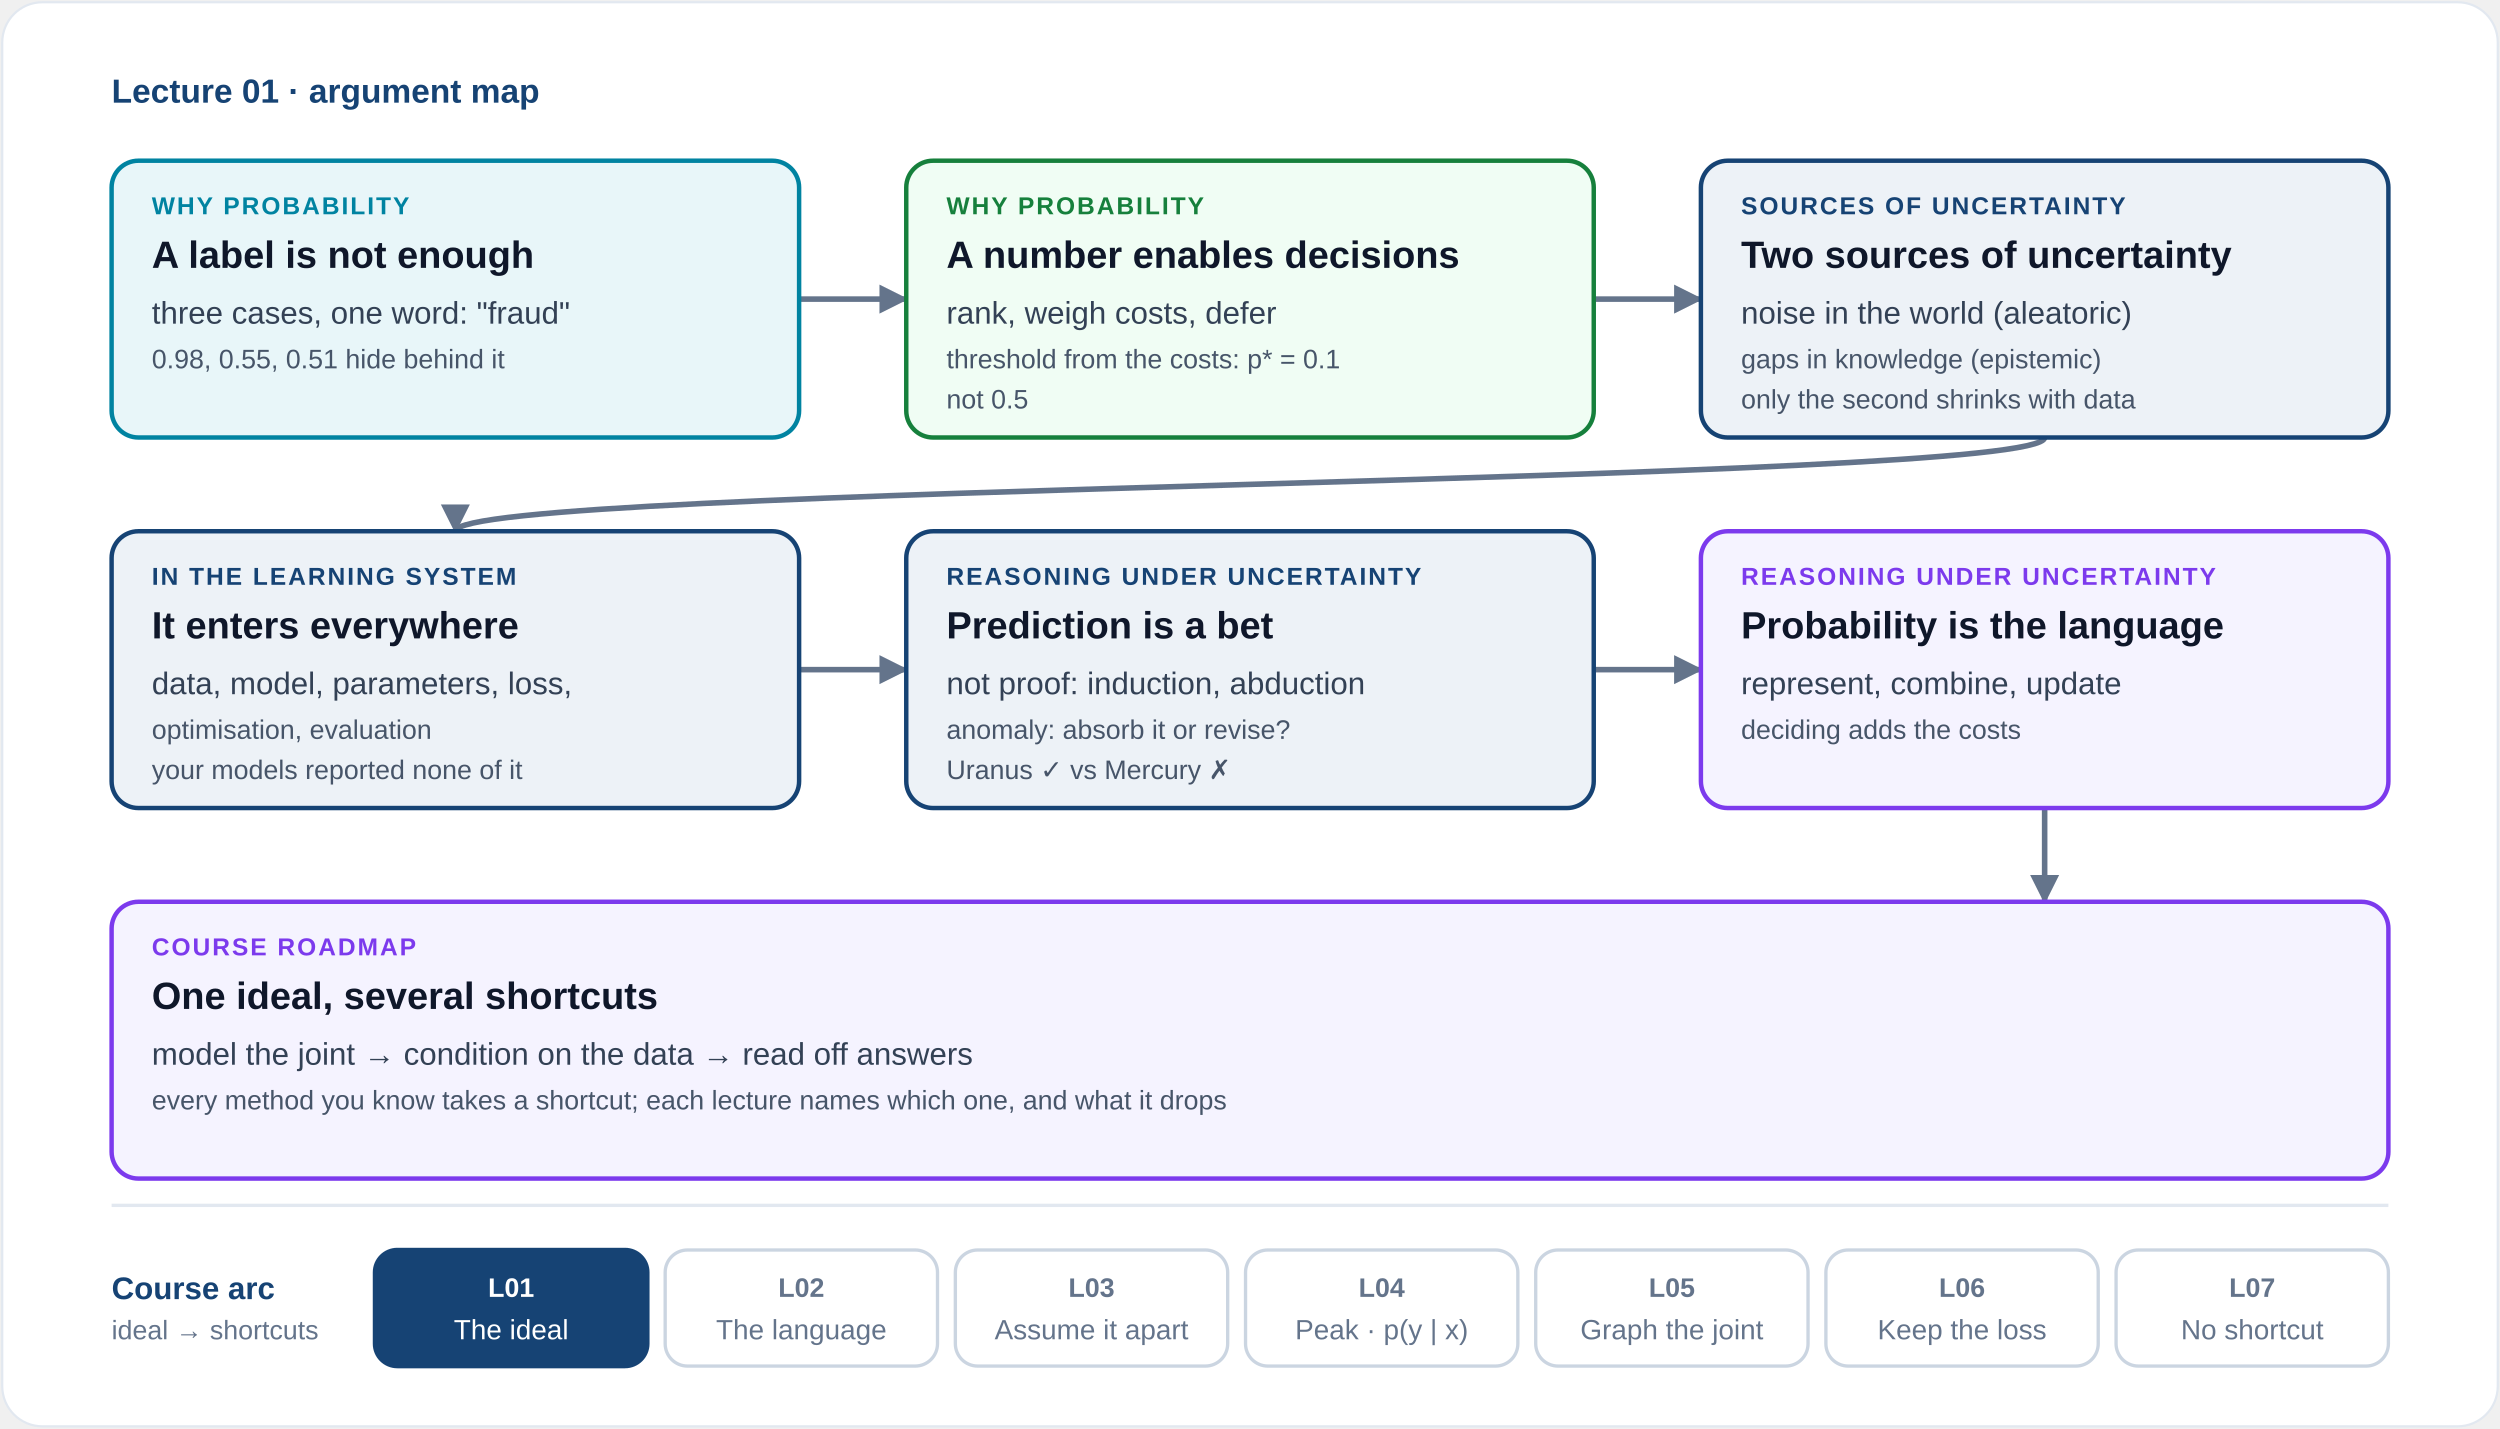
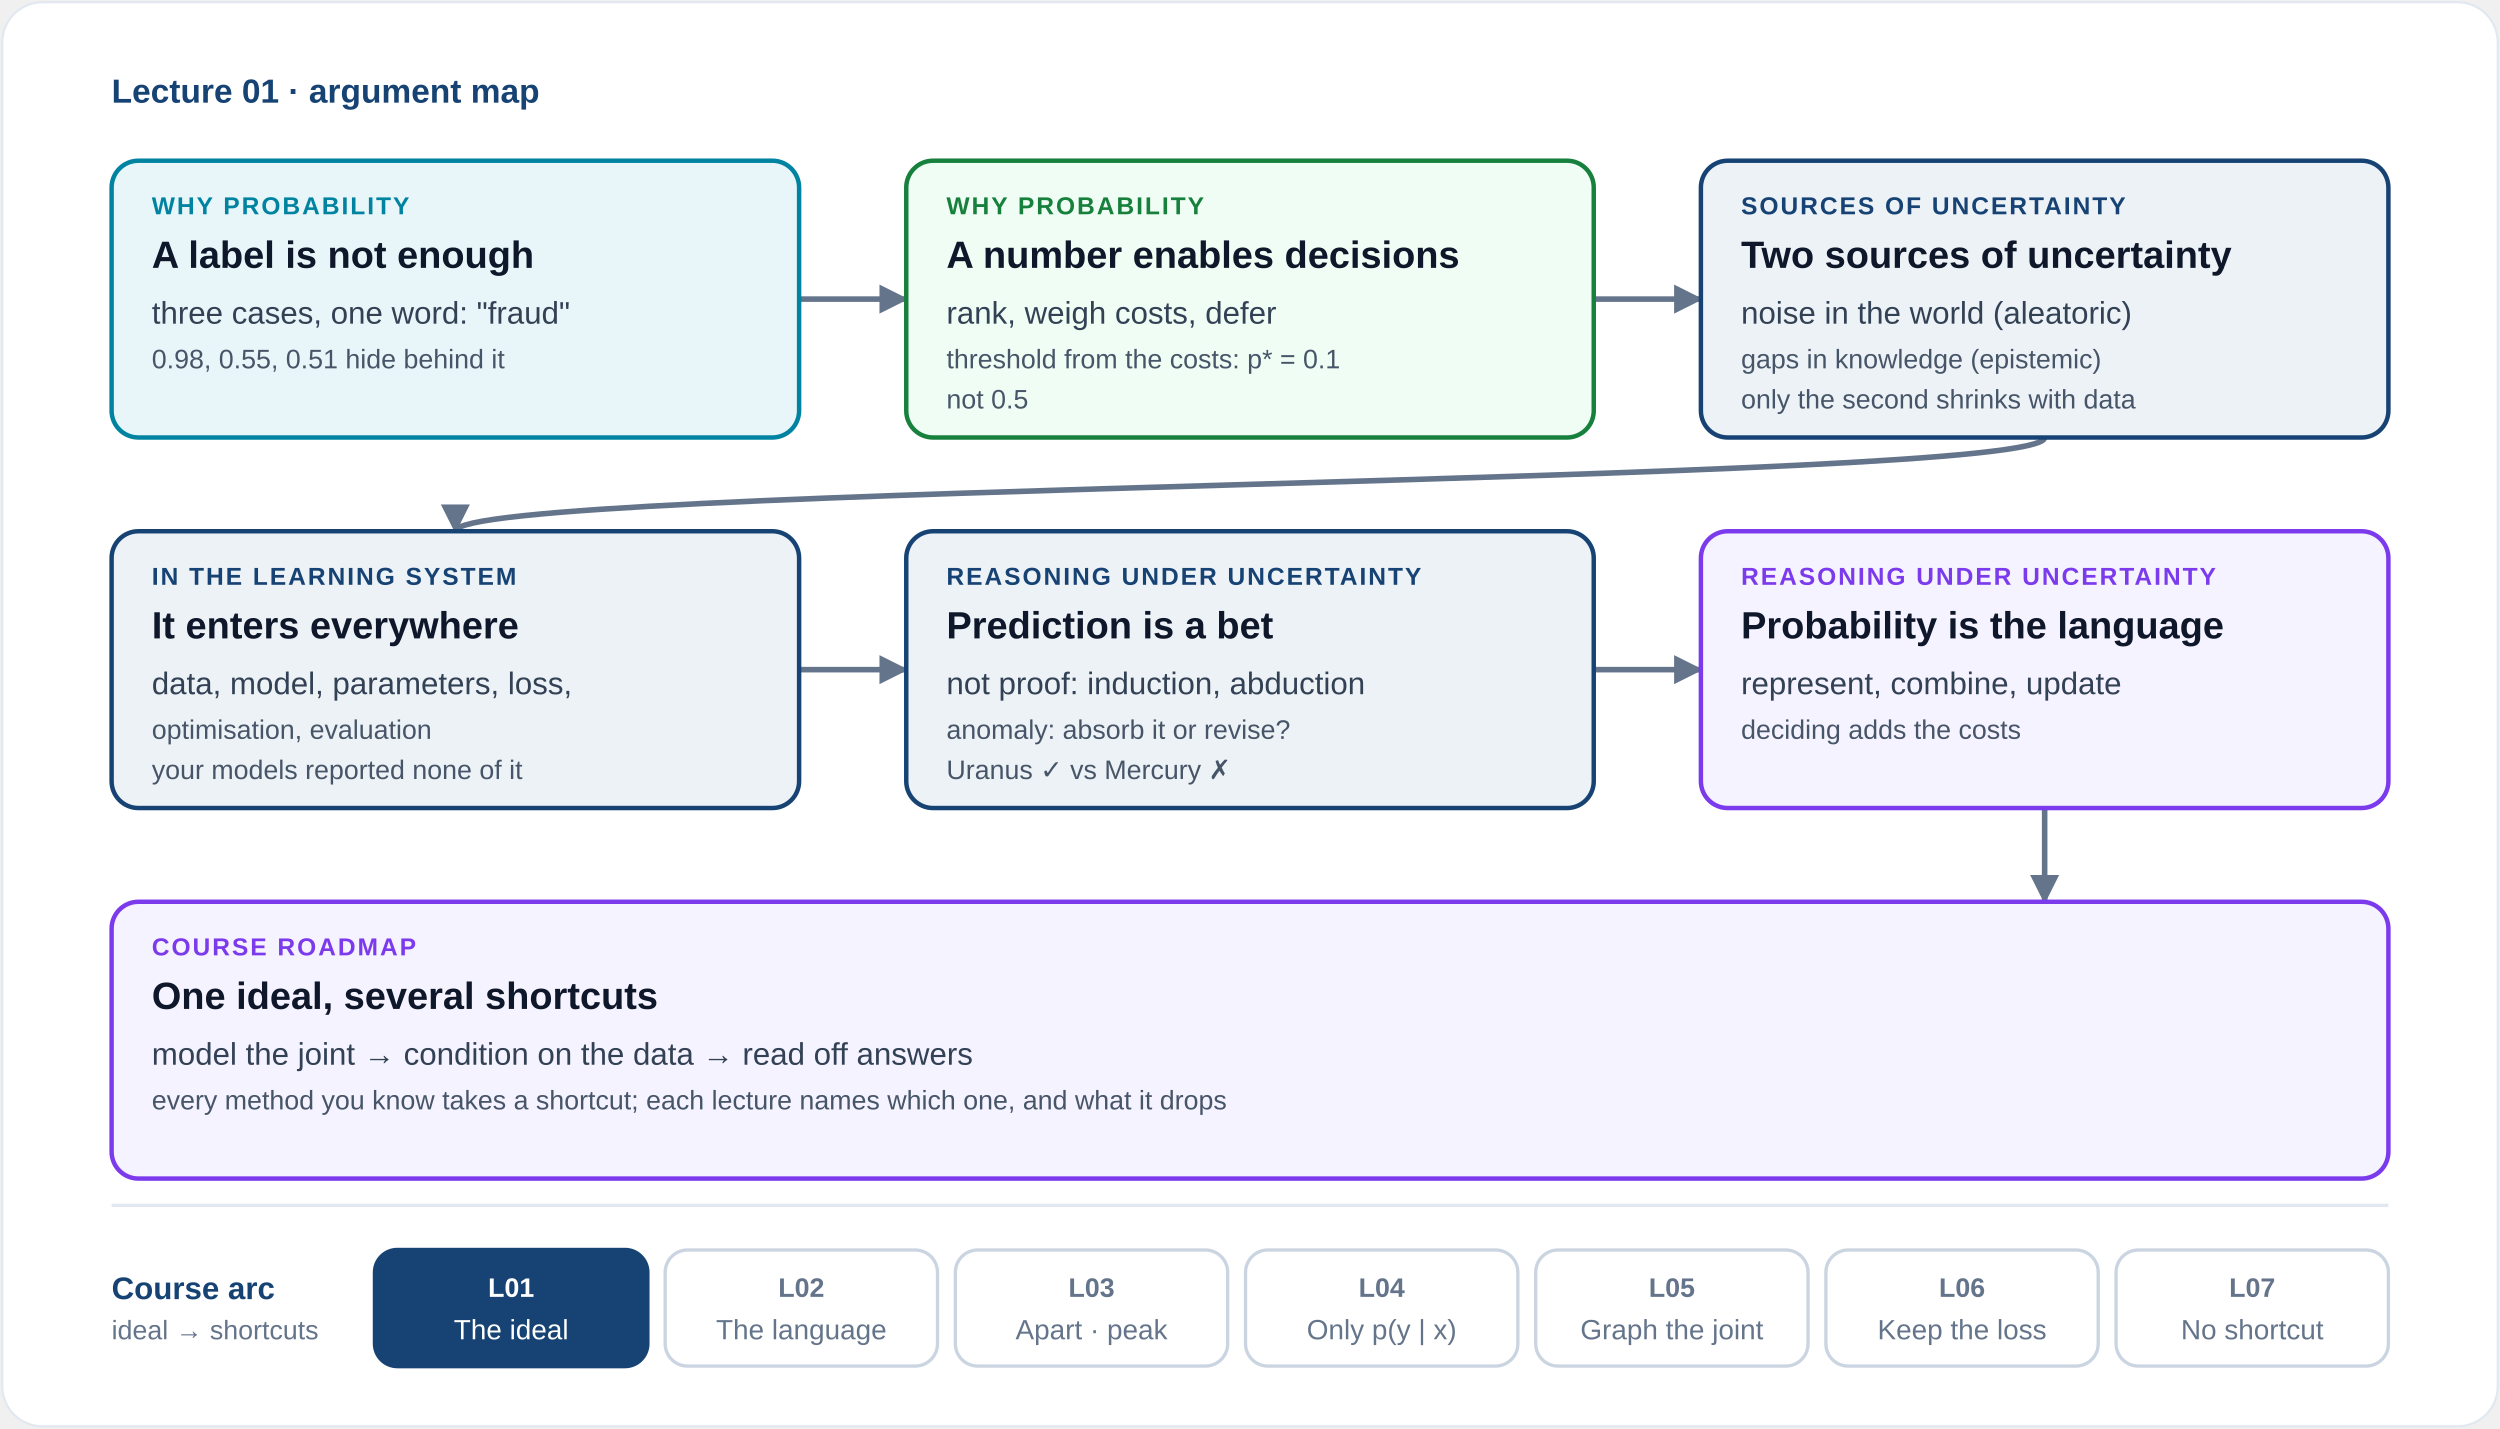
<svg xmlns="http://www.w3.org/2000/svg" viewBox="0 0 1120 640" role="img" aria-labelledby="title desc">
  <defs>
    <marker id="arrow" markerUnits="userSpaceOnUse" markerWidth="13" markerHeight="13" refX="12" refY="6.5" orient="auto">
      <path d="M0,0 L13,6.5 L0,13 Z" fill="#64748b" />
    </marker>
    <style>
      .head { font: 700 17px Arial, "Helvetica Neue", sans-serif; fill: #0f172a; }
      .text { font: 14px Arial, "Helvetica Neue", sans-serif; fill: #334155; }
      .small { font: 12px Arial, "Helvetica Neue", sans-serif; fill: #475569; }
      .tag { font: 700 11px Arial, "Helvetica Neue", sans-serif; letter-spacing: 0.08em; }
      .arclabel { font: 700 14px Arial, "Helvetica Neue", sans-serif; fill: #164374; }
      .arcsub { font: 12px Arial, "Helvetica Neue", sans-serif; fill: #64748b; }
      .arcnum { font: 700 12px Arial, "Helvetica Neue", sans-serif; }
      .arcname { font: 12.5px Arial, "Helvetica Neue", sans-serif; }
      .arrow { stroke: #64748b; stroke-width: 2.5; fill: none; marker-end: url(#arrow); }
    </style>
  </defs>
  <rect x="1" y="1" width="1118" height="638" rx="18" fill="#ffffff" stroke="#e2e8f0" />
  <text x="50" y="46" class="arclabel" style="font-size:15px">Lecture 01 · argument map</text>
  <path d="M358 134 H406" class="arrow" />
  <path d="M714 134 H762" class="arrow" />
  <path d="M916 196 C916 217 204 217 204 238" class="arrow" />
  <path d="M358 300 H406" class="arrow" />
  <path d="M714 300 H762" class="arrow" />
  <path d="M916 362 C916 383 916 383 916 404" class="arrow" />
  <g transform="translate(50 72)">
    <rect width="308" height="124" rx="12" fill="#e8f6f9" stroke="#0083A1" stroke-width="2" />
    <text x="18" y="24" class="tag" fill="#0083A1">WHY PROBABILITY</text>
    <text x="18" y="48" class="head">A label is not enough</text>
    <text x="18" y="73" class="text">three cases, one word: "fraud"</text>
    <text x="18" y="93" class="small">0.98, 0.55, 0.51 hide behind it</text>
  </g>
  <g transform="translate(406 72)">
    <rect width="308" height="124" rx="12" fill="#f0fdf4" stroke="#16803c" stroke-width="2" />
    <text x="18" y="24" class="tag" fill="#16803c">WHY PROBABILITY</text>
    <text x="18" y="48" class="head">A number enables decisions</text>
    <text x="18" y="73" class="text">rank, weigh costs, defer</text>
    <text x="18" y="93" class="small">threshold from the costs: p* = 0.1</text>
    <text x="18" y="111" class="small">not 0.5</text>
  </g>
  <g transform="translate(762 72)">
    <rect width="308" height="124" rx="12" fill="#edf2f7" stroke="#164374" stroke-width="2" />
    <text x="18" y="24" class="tag" fill="#164374">SOURCES OF UNCERTAINTY</text>
    <text x="18" y="48" class="head">Two sources of uncertainty</text>
    <text x="18" y="73" class="text">noise in the world (aleatoric)</text>
    <text x="18" y="93" class="small">gaps in knowledge (epistemic)</text>
    <text x="18" y="111" class="small">only the second shrinks with data</text>
  </g>
  <g transform="translate(50 238)">
    <rect width="308" height="124" rx="12" fill="#edf2f7" stroke="#164374" stroke-width="2" />
    <text x="18" y="24" class="tag" fill="#164374">IN THE LEARNING SYSTEM</text>
    <text x="18" y="48" class="head">It enters everywhere</text>
    <text x="18" y="73" class="text">data, model, parameters, loss,</text>
    <text x="18" y="93" class="small">optimisation, evaluation</text>
    <text x="18" y="111" class="small">your models reported none of it</text>
  </g>
  <g transform="translate(406 238)">
    <rect width="308" height="124" rx="12" fill="#edf2f7" stroke="#164374" stroke-width="2" />
    <text x="18" y="24" class="tag" fill="#164374">REASONING UNDER UNCERTAINTY</text>
    <text x="18" y="48" class="head">Prediction is a bet</text>
    <text x="18" y="73" class="text">not proof: induction, abduction</text>
    <text x="18" y="93" class="small">anomaly: absorb it or revise?</text>
    <text x="18" y="111" class="small">Uranus ✓ vs Mercury ✗</text>
  </g>
  <g transform="translate(762 238)">
    <rect width="308" height="124" rx="12" fill="#f5f3ff" stroke="#7c3aed" stroke-width="2" />
    <text x="18" y="24" class="tag" fill="#7c3aed">REASONING UNDER UNCERTAINTY</text>
    <text x="18" y="48" class="head">Probability is the language</text>
    <text x="18" y="73" class="text">represent, combine, update</text>
    <text x="18" y="93" class="small">deciding adds the costs</text>
  </g>
  <g transform="translate(50 404)">
    <rect width="1020" height="124" rx="12" fill="#f5f3ff" stroke="#7c3aed" stroke-width="2" />
    <text x="18" y="24" class="tag" fill="#7c3aed">COURSE ROADMAP</text>
    <text x="18" y="48" class="head">One ideal, several shortcuts</text>
    <text x="18" y="73" class="text">model the joint → condition on the data → read off answers</text>
    <text x="18" y="93" class="small">every method you know takes a shortcut; each lecture names which one, and what it drops</text>
  </g>
  <line x1="50" y1="540" x2="1070" y2="540" stroke="#e2e8f0" stroke-width="1.5" />
  <text x="50" y="582" class="arclabel">Course arc</text>
  <text x="50" y="600" class="arcsub">ideal → shortcuts</text>
  <rect x="168" y="560" width="122" height="52" rx="10" fill="#164374" stroke="#164374" stroke-width="2" />
  <text x="229" y="581" text-anchor="middle" class="arcnum" fill="#ffffff">L01</text>
  <text x="229" y="600" text-anchor="middle" class="arcname" fill="#ffffff">The ideal</text>
  <rect x="298" y="560" width="122" height="52" rx="10" fill="#ffffff" stroke="#cbd5e1" stroke-width="1.5" />
  <text x="359" y="581" text-anchor="middle" class="arcnum" fill="#64748b">L02</text>
  <text x="359" y="600" text-anchor="middle" class="arcname" fill="#64748b">The language</text>
  <rect x="428" y="560" width="122" height="52" rx="10" fill="#ffffff" stroke="#cbd5e1" stroke-width="1.5" />
  <text x="489" y="581" text-anchor="middle" class="arcnum" fill="#64748b">L03</text>
-   <text x="489" y="600" text-anchor="middle" class="arcname" fill="#64748b">Assume it apart</text>
+   <text x="489" y="600" text-anchor="middle" class="arcname" fill="#64748b">Apart · peak</text>
  <rect x="558" y="560" width="122" height="52" rx="10" fill="#ffffff" stroke="#cbd5e1" stroke-width="1.5" />
  <text x="619" y="581" text-anchor="middle" class="arcnum" fill="#64748b">L04</text>
-   <text x="619" y="600" text-anchor="middle" class="arcname" fill="#64748b">Peak · p(y | x)</text>
+   <text x="619" y="600" text-anchor="middle" class="arcname" fill="#64748b">Only p(y | x)</text>
  <rect x="688" y="560" width="122" height="52" rx="10" fill="#ffffff" stroke="#cbd5e1" stroke-width="1.5" />
  <text x="749" y="581" text-anchor="middle" class="arcnum" fill="#64748b">L05</text>
  <text x="749" y="600" text-anchor="middle" class="arcname" fill="#64748b">Graph the joint</text>
  <rect x="818" y="560" width="122" height="52" rx="10" fill="#ffffff" stroke="#cbd5e1" stroke-width="1.5" />
  <text x="879" y="581" text-anchor="middle" class="arcnum" fill="#64748b">L06</text>
  <text x="879" y="600" text-anchor="middle" class="arcname" fill="#64748b">Keep the loss</text>
  <rect x="948" y="560" width="122" height="52" rx="10" fill="#ffffff" stroke="#cbd5e1" stroke-width="1.5" />
  <text x="1009" y="581" text-anchor="middle" class="arcnum" fill="#64748b">L07</text>
  <text x="1009" y="600" text-anchor="middle" class="arcname" fill="#64748b">No shortcut</text>
</svg>
